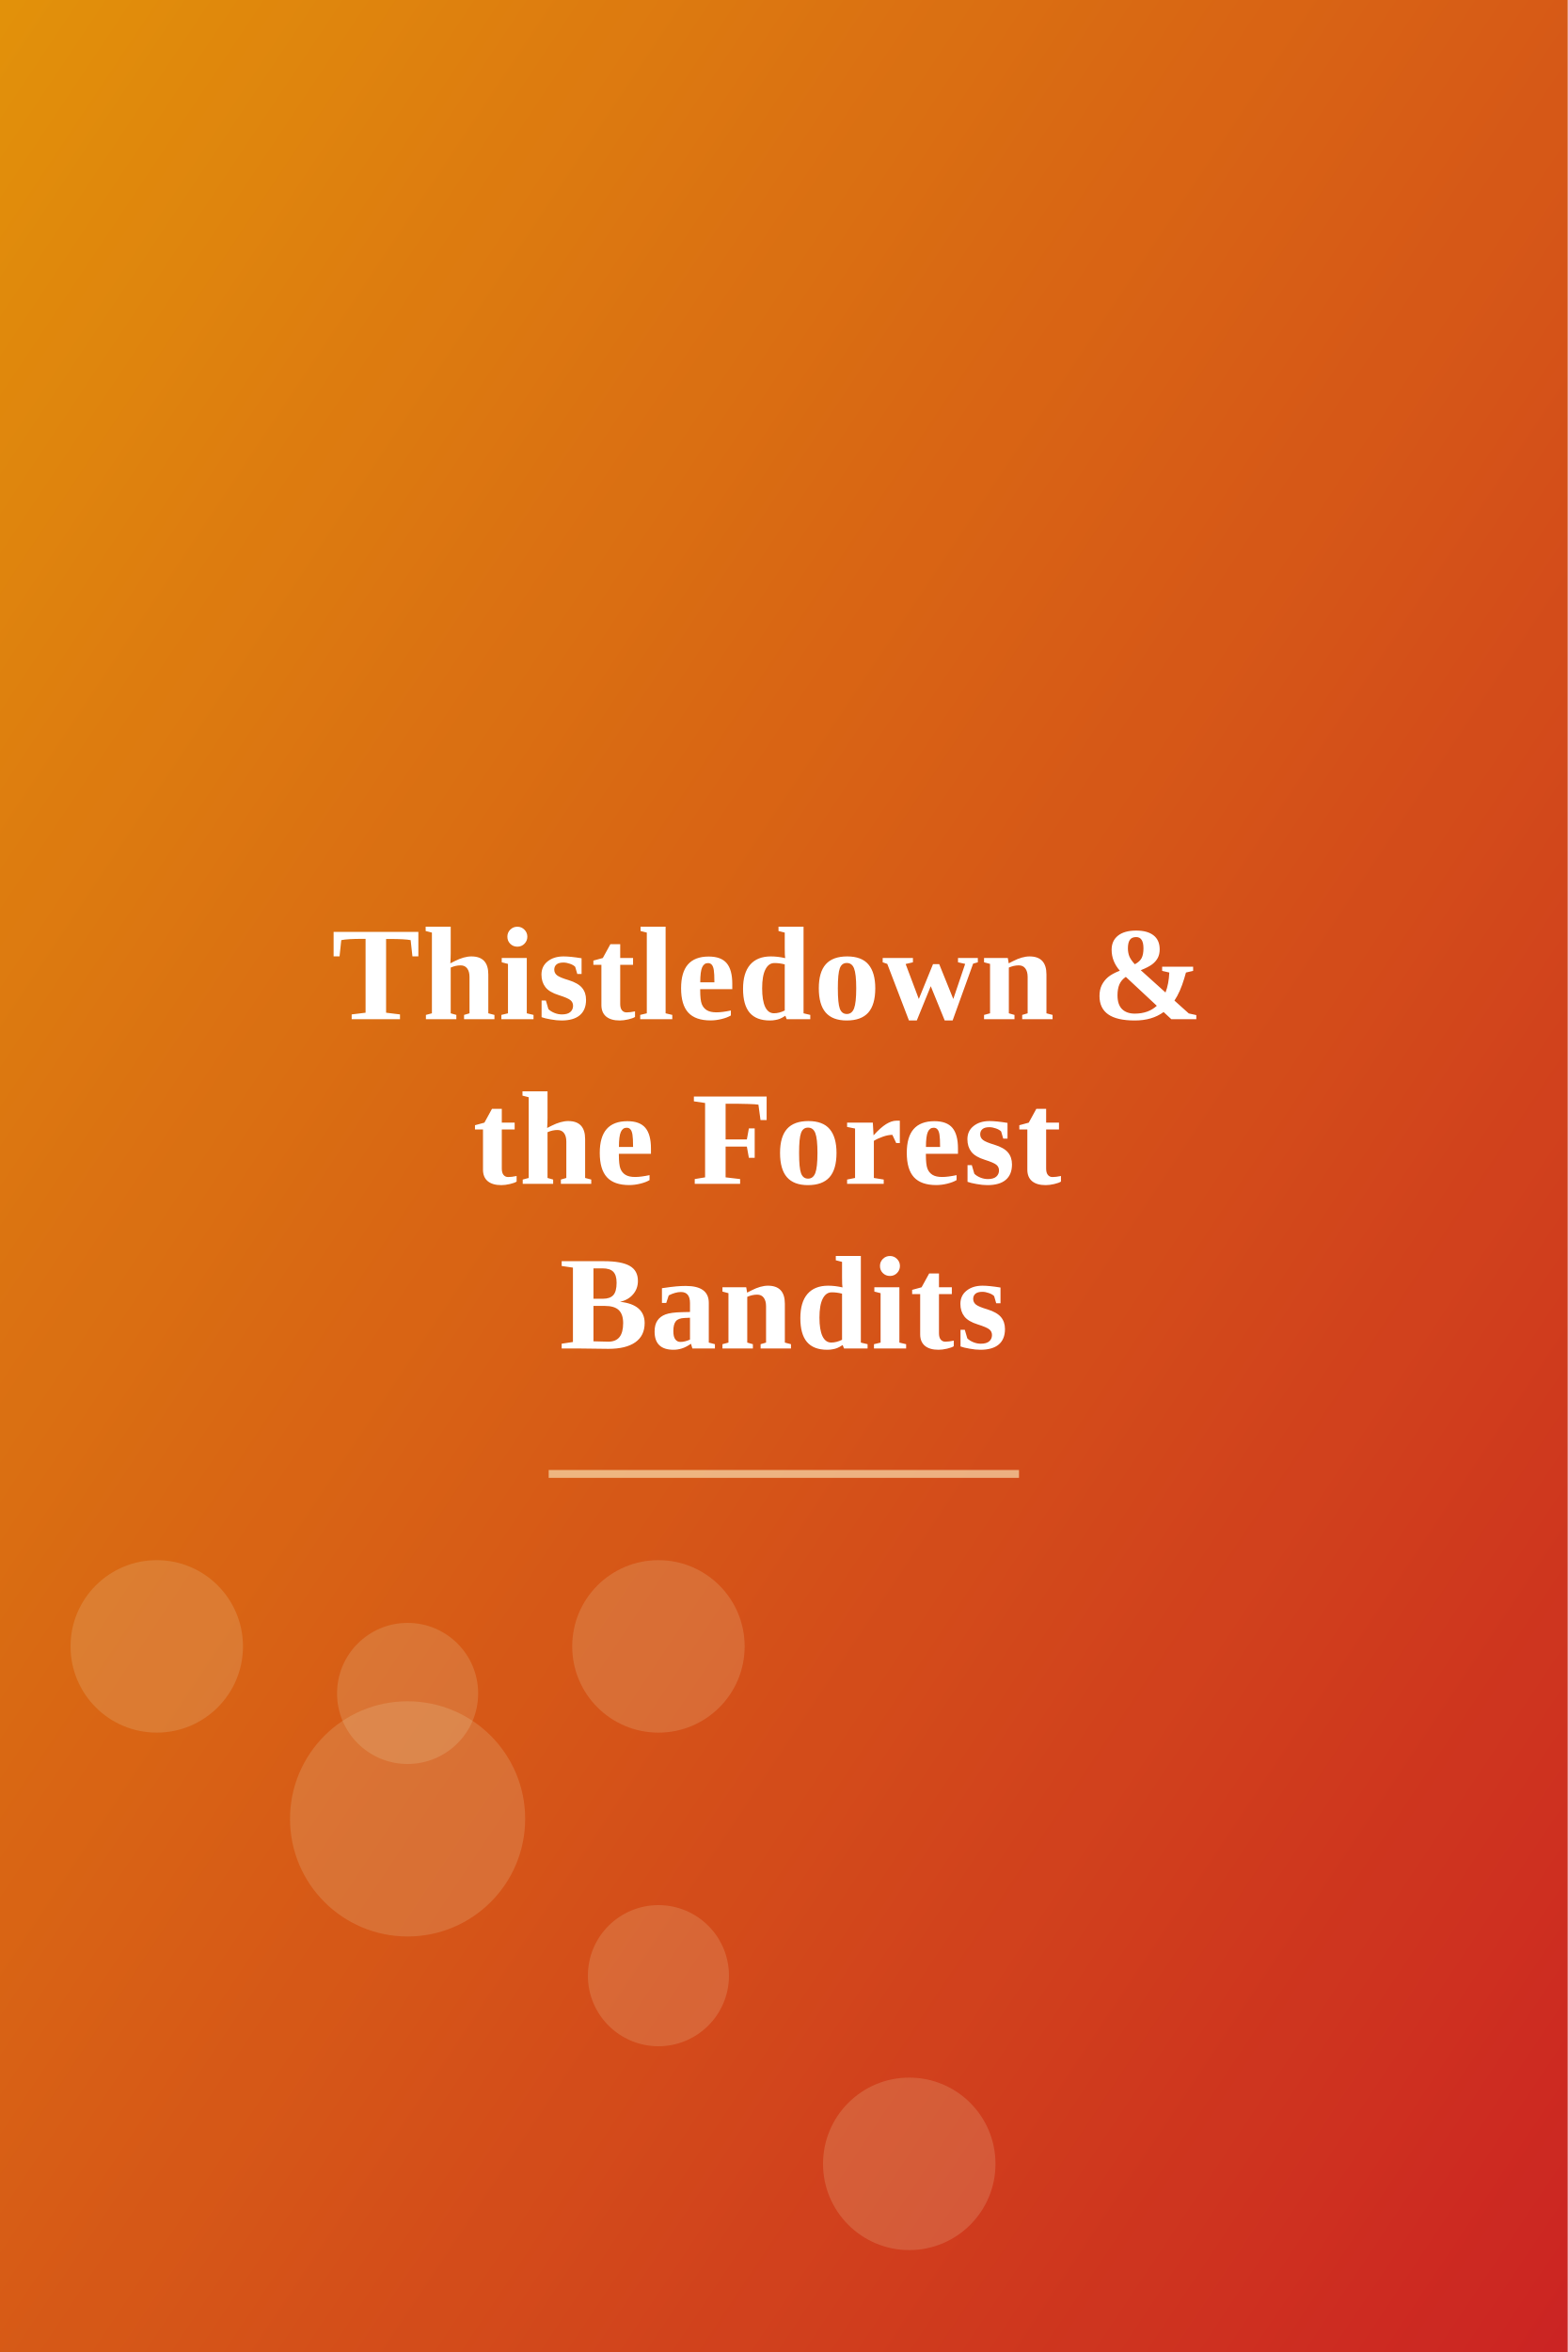
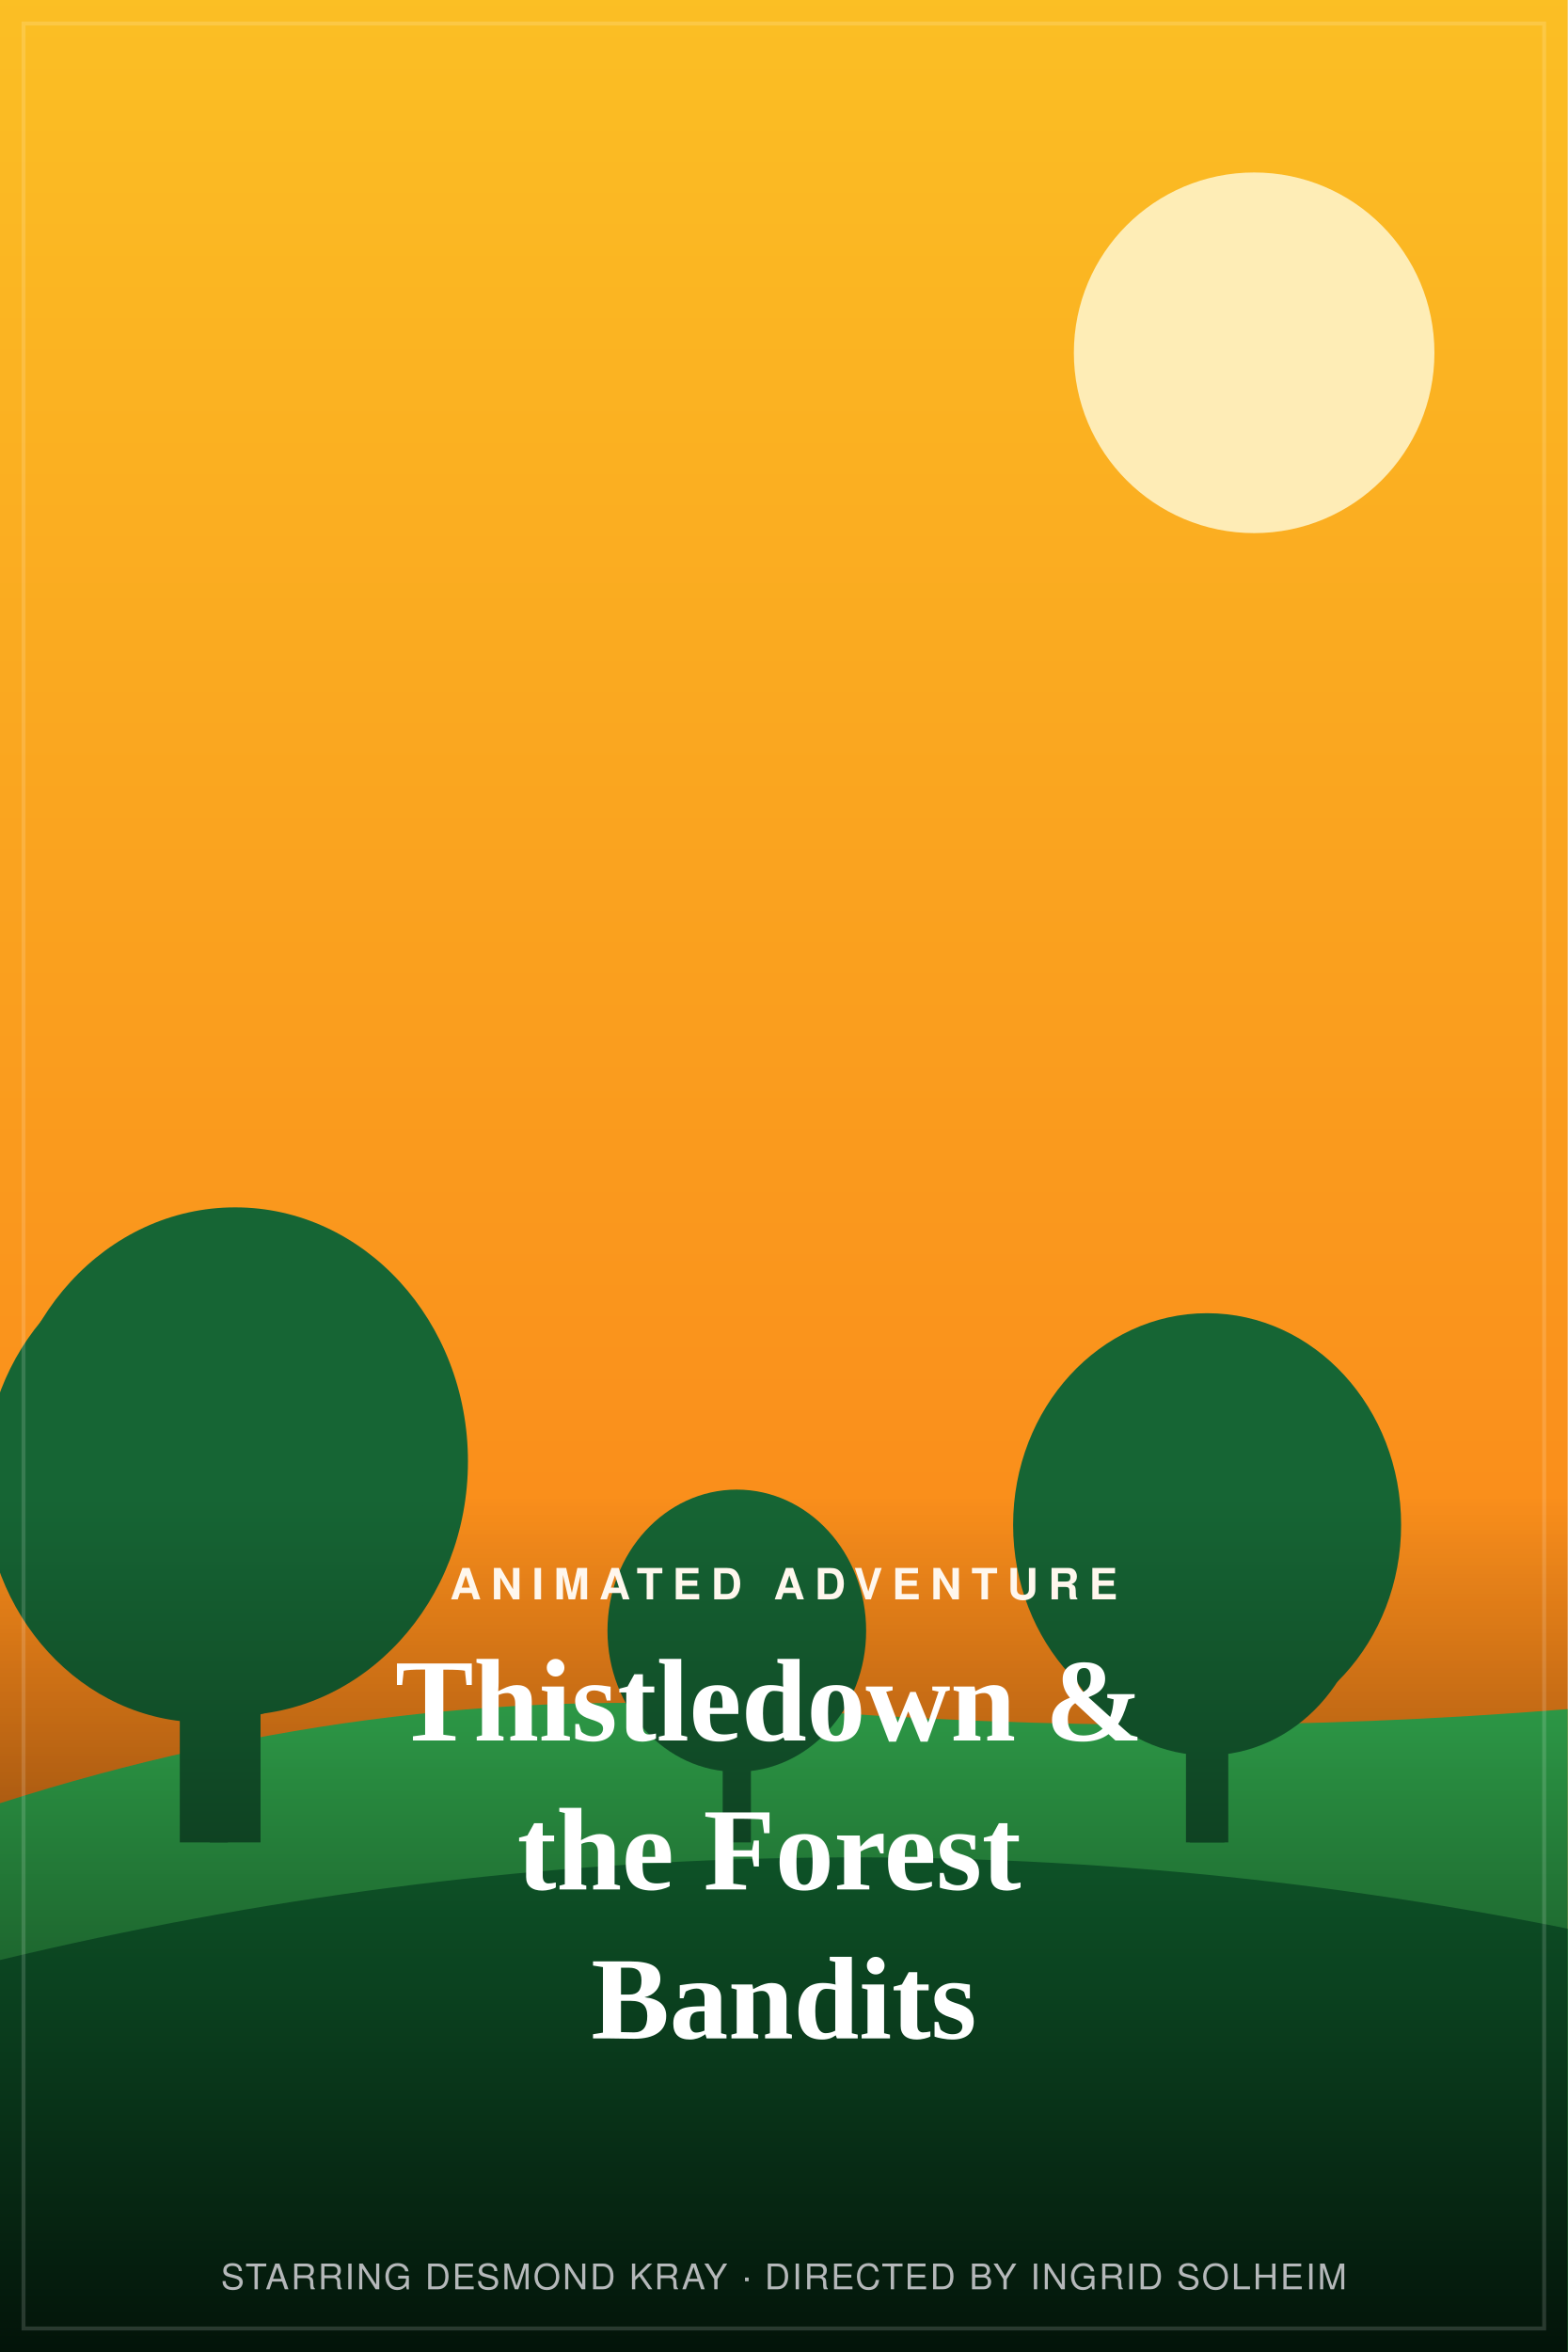
<svg xmlns="http://www.w3.org/2000/svg" viewBox="0 0 400 600">
  <defs>
-     <linearGradient id="bg" x1="0" y1="0" x2="1" y2="1">
-       <stop offset="0%" stop-color="#f59e0b" />
-       <stop offset="100%" stop-color="#dc2626" />
+     <linearGradient id="sky-thistledown-bandits" x1="0" y1="0" x2="0" y2="1">
+       <stop offset="0%" stop-color="#fbbf24" />
+       <stop offset="100%" stop-color="#f97316" />
+     </linearGradient>
+     <linearGradient id="scrim-thistledown-bandits" x1="0" y1="0" x2="0" y2="1">
+       <stop offset="0%" stop-color="#000" stop-opacity="0" />
+       <stop offset="100%" stop-color="#000" stop-opacity="0.85" />
    </linearGradient>
  </defs>
-   <rect width="400" height="600" fill="url(#bg)" />
-   <circle cx="168" cy="420" r="22" fill="#fef3c7" opacity="0.18" />
-   <circle cx="40" cy="420" r="22" fill="#fef3c7" opacity="0.18" />
-   <circle cx="232" cy="552" r="22" fill="#fef3c7" opacity="0.18" />
-   <circle cx="104" cy="432" r="18" fill="#fef3c7" opacity="0.18" />
-   <circle cx="104" cy="464" r="30" fill="#fef3c7" opacity="0.18" />
-   <circle cx="168" cy="504" r="18" fill="#fef3c7" opacity="0.18" />
-   <rect x="0" y="0" width="400" height="600" fill="#000" opacity="0.08" />
-   <text x="200" y="260" font-family="Georgia, 'Times New Roman', serif" font-size="34" font-weight="700" fill="#fff" text-anchor="middle" style="letter-spacing:0.5px">
+   <rect width="400" height="600" fill="url(#sky-thistledown-bandits)" />
+   <circle cx="320" cy="90" r="46" fill="#fef3c7" opacity="0.9" />
+   <path d="M 0 600 L 0 460 Q 100 428 200 436 T 400 436 L 400 600 Z" fill="#22c55e" opacity="0.9" />
+   <path d="M 0 600 L 0 500 Q 100 476 200 474 T 400 492 L 400 600 Z" fill="#15803d" opacity="1" />
+   <ellipse cx="308" cy="389" rx="49.5" ry="54" fill="#166534" />
+   <rect x="302.6" y="429.5" width="10.8" height="40.5" fill="#166534" />
+   <ellipse cx="188" cy="416" rx="33" ry="36" fill="#166534" />
+   <rect x="184.4" y="443" width="7.2" height="27" fill="#166534" />
+   <ellipse cx="60" cy="372.8" rx="59.4" ry="64.8" fill="#166534" />
+   <rect x="53.52" y="421.4" width="12.96" height="48.6" fill="#166534" />
+   <ellipse cx="52" cy="378.2" rx="56.1" ry="61.2" fill="#166534" />
+   <rect x="45.88" y="424.1" width="12.24" height="45.9" fill="#166534" />
+   <ellipse cx="308" cy="403.4" rx="40.7" ry="44.4" fill="#166534" />
+   <rect x="303.56" y="436.7" width="8.88" height="33.3" fill="#166534" />
+   <rect x="0" y="382" width="400" height="218" fill="url(#scrim-thistledown-bandits)" />
+   <text x="200" y="408" font-family="Helvetica, Arial, sans-serif" font-size="11" font-weight="700" letter-spacing="2.5" fill="#fff7ed" text-anchor="middle">ANIMATED ADVENTURE</text>
+   <text x="200" y="444" font-family="Georgia, 'Times New Roman', serif" font-size="30" font-weight="700" fill="#fff" text-anchor="middle">
    <tspan x="200" dy="0">Thistledown &amp;</tspan>
-     <tspan x="200" dy="42">the Forest</tspan>
-     <tspan x="200" dy="42">Bandits</tspan>
+     <tspan x="200" dy="38">the Forest</tspan>
+     <tspan x="200" dy="38">Bandits</tspan>
  </text>
-   <line x1="140" y1="376" x2="260" y2="376" stroke="#fef3c7" stroke-width="2" opacity="0.6" />
+   <text x="200" y="584" font-family="Helvetica, Arial, sans-serif" font-size="9" letter-spacing="0.5" fill="#d4d4d8" text-anchor="middle" opacity="0.85">STARRING DESMOND KRAY · DIRECTED BY INGRID SOLHEIM</text>
+   <rect x="6" y="6" width="388" height="588" fill="none" stroke="#fff" stroke-width="1" opacity="0.15" />
</svg>
